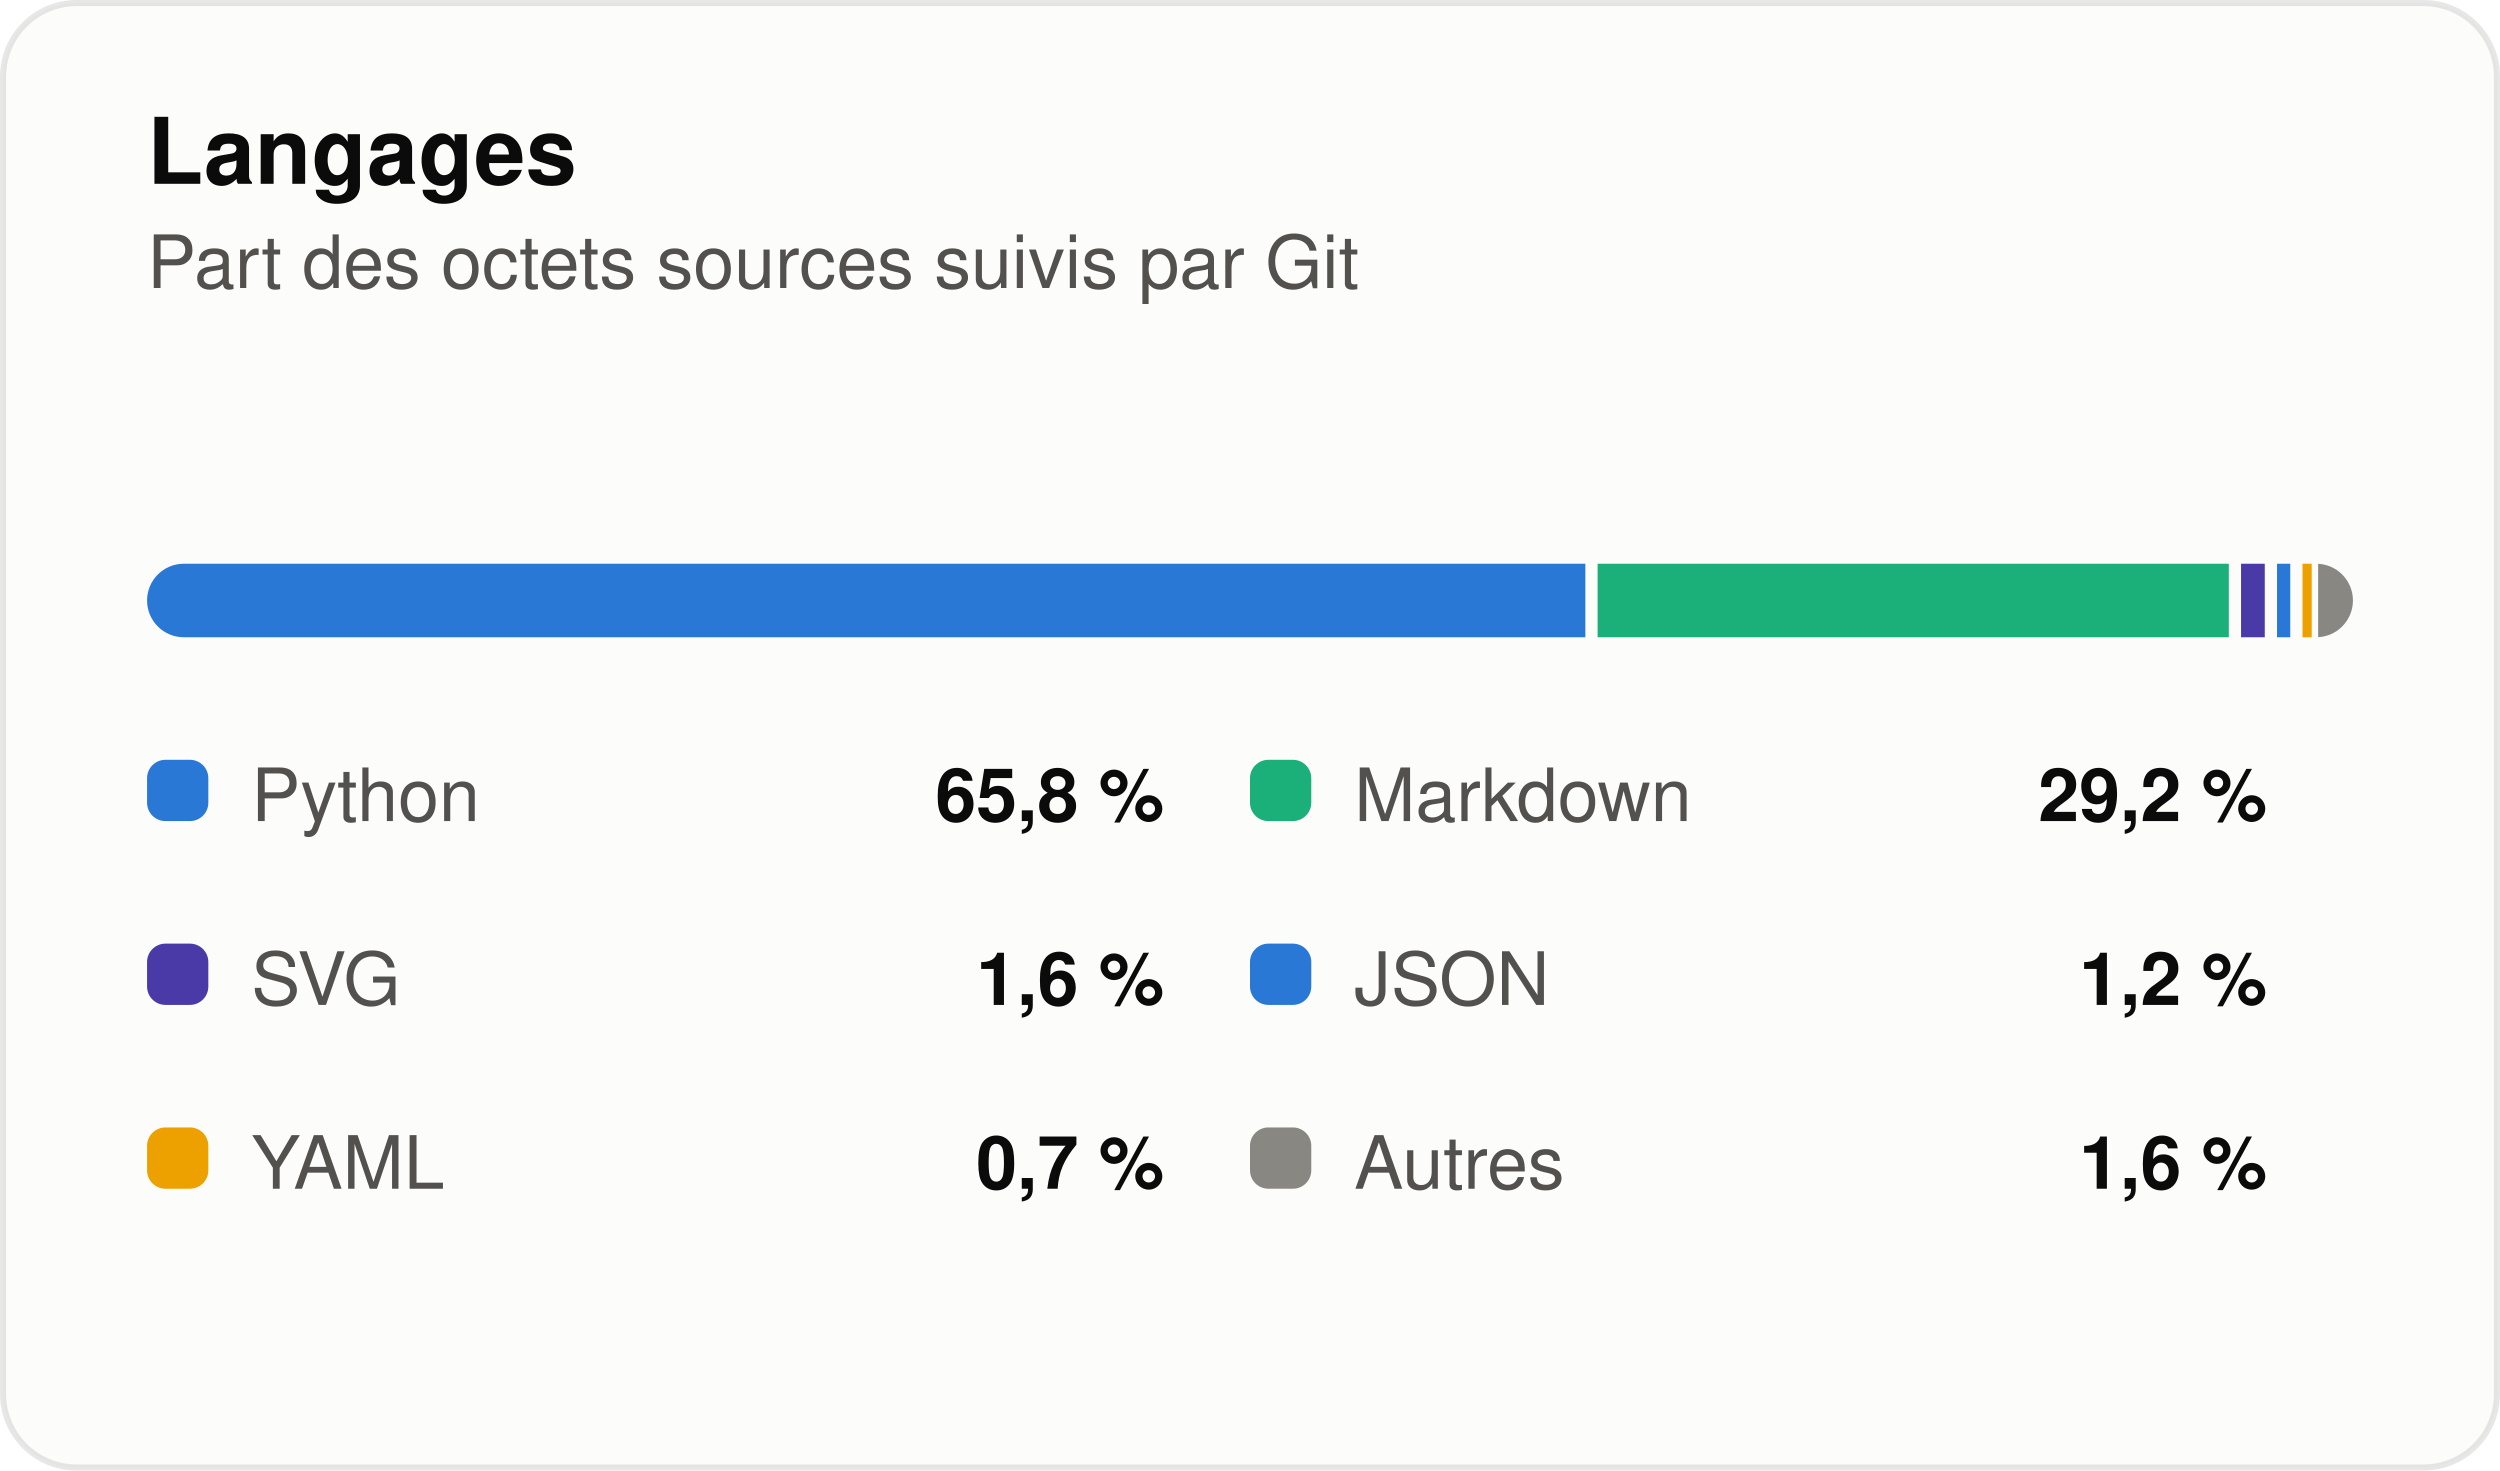
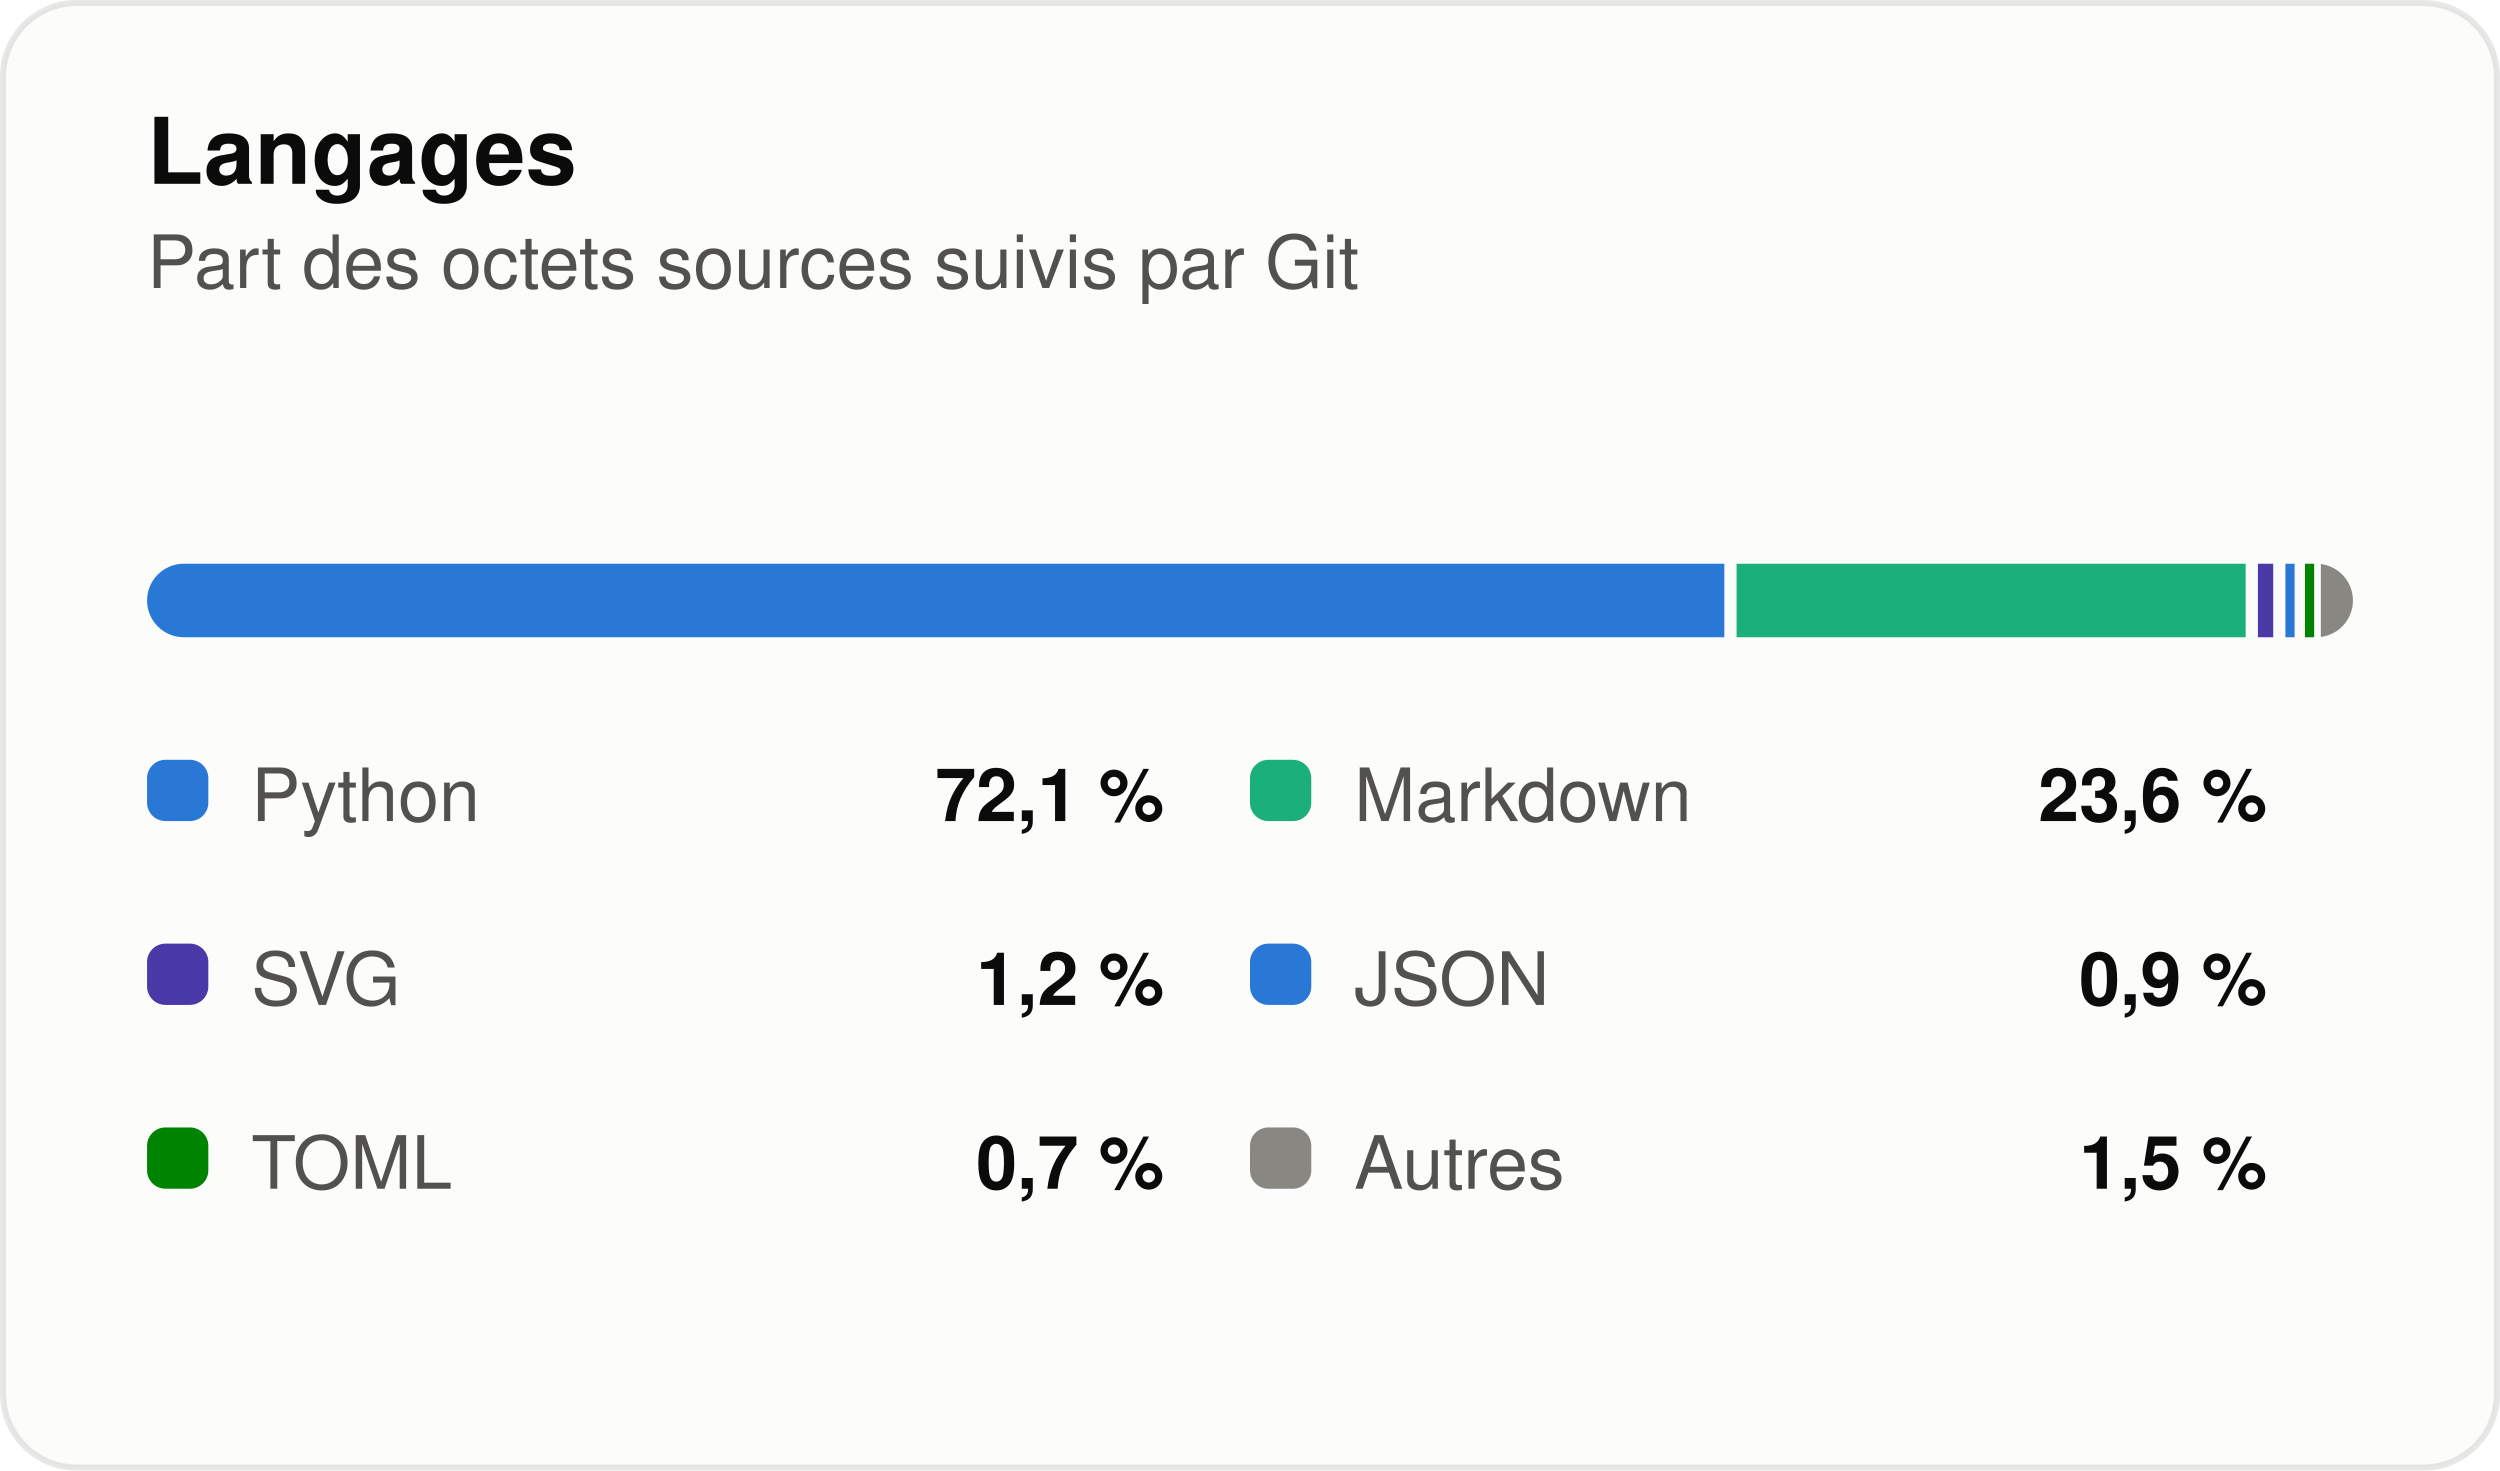
<svg xmlns="http://www.w3.org/2000/svg" width="408" height="240" viewBox="0 0 408 240" role="img" aria-label="Répartition des langages du dépôt en pourcentage d'octets" font-family="system-ui, 'Segoe UI', Ubuntu, Helvetica, Arial, sans-serif">
  <rect x="0.5" y="0.5" width="407" height="239" rx="12" fill="#fcfcfb" stroke="rgba(11,11,11,0.10)" />
  <text x="24" y="30" font-size="15" fill="#0b0b0b" font-weight="600">Langages</text>
  <text x="24" y="47" font-size="12" fill="#52514e">Part des octets sources suivis par Git</text>
  <clipPath id="strip">
    <rect x="24" y="92" width="360" height="12" rx="6" />
  </clipPath>
  <g clip-path="url(#strip)">
-     <rect x="24.00" y="92" width="234.73" height="12" fill="#2a78d6" />
-     <rect x="260.73" y="92" width="103.01" height="12" fill="#1baf7a" />
-     <rect x="365.74" y="92" width="3.87" height="12" fill="#4a3aa7" />
-     <rect x="371.61" y="92" width="2.16" height="12" fill="#2a78d6" />
-     <rect x="375.77" y="92" width="1.50" height="12" fill="#eda100" />
-     <rect x="378.32" y="92" width="5.68" height="12" fill="#898781" />
+     <rect x="24.00" y="92" width="257.41" height="12" fill="#2a78d6" />
+     <rect x="283.41" y="92" width="83.08" height="12" fill="#1baf7a" />
+     <rect x="368.49" y="92" width="2.50" height="12" fill="#4a3aa7" />
+     <rect x="372.98" y="92" width="1.50" height="12" fill="#2a78d6" />
+     <rect x="376.17" y="92" width="1.50" height="12" fill="#008300" />
+     <rect x="378.76" y="92" width="5.24" height="12" fill="#898781" />
  </g>
  <rect x="24" y="124" width="10" height="10" rx="3" fill="#2a78d6" />
  <text x="41" y="134" font-size="12" fill="#52514e">Python</text>
-   <text x="190" y="134" font-size="12" fill="#0b0b0b" font-weight="600" text-anchor="end">65,8 %</text>
+   <text x="190" y="134" font-size="12" fill="#0b0b0b" font-weight="600" text-anchor="end">72,1 %</text>
  <rect x="204" y="124" width="10" height="10" rx="3" fill="#1baf7a" />
  <text x="221" y="134" font-size="12" fill="#52514e">Markdown</text>
-   <text x="370" y="134" font-size="12" fill="#0b0b0b" font-weight="600" text-anchor="end">29,2 %</text>
+   <text x="370" y="134" font-size="12" fill="#0b0b0b" font-weight="600" text-anchor="end">23,6 %</text>
  <rect x="24" y="154" width="10" height="10" rx="3" fill="#4a3aa7" />
  <text x="41" y="164" font-size="12" fill="#52514e">SVG</text>
-   <text x="190" y="164" font-size="12" fill="#0b0b0b" font-weight="600" text-anchor="end">1,6 %</text>
+   <text x="190" y="164" font-size="12" fill="#0b0b0b" font-weight="600" text-anchor="end">1,2 %</text>
  <rect x="204" y="154" width="10" height="10" rx="3" fill="#2a78d6" />
  <text x="221" y="164" font-size="12" fill="#52514e">JSON</text>
-   <text x="370" y="164" font-size="12" fill="#0b0b0b" font-weight="600" text-anchor="end">1,2 %</text>
-   <rect x="24" y="184" width="10" height="10" rx="3" fill="#eda100" />
-   <text x="41" y="194" font-size="12" fill="#52514e">YAML</text>
+   <text x="370" y="164" font-size="12" fill="#0b0b0b" font-weight="600" text-anchor="end">0,9 %</text>
+   <rect x="24" y="184" width="10" height="10" rx="3" fill="#008300" />
+   <text x="41" y="194" font-size="12" fill="#52514e">TOML</text>
  <text x="190" y="194" font-size="12" fill="#0b0b0b" font-weight="600" text-anchor="end">0,7 %</text>
  <rect x="204" y="184" width="10" height="10" rx="3" fill="#898781" />
  <text x="221" y="194" font-size="12" fill="#52514e">Autres</text>
-   <text x="370" y="194" font-size="12" fill="#0b0b0b" font-weight="600" text-anchor="end">1,6 %</text>
+   <text x="370" y="194" font-size="12" fill="#0b0b0b" font-weight="600" text-anchor="end">1,5 %</text>
</svg>
